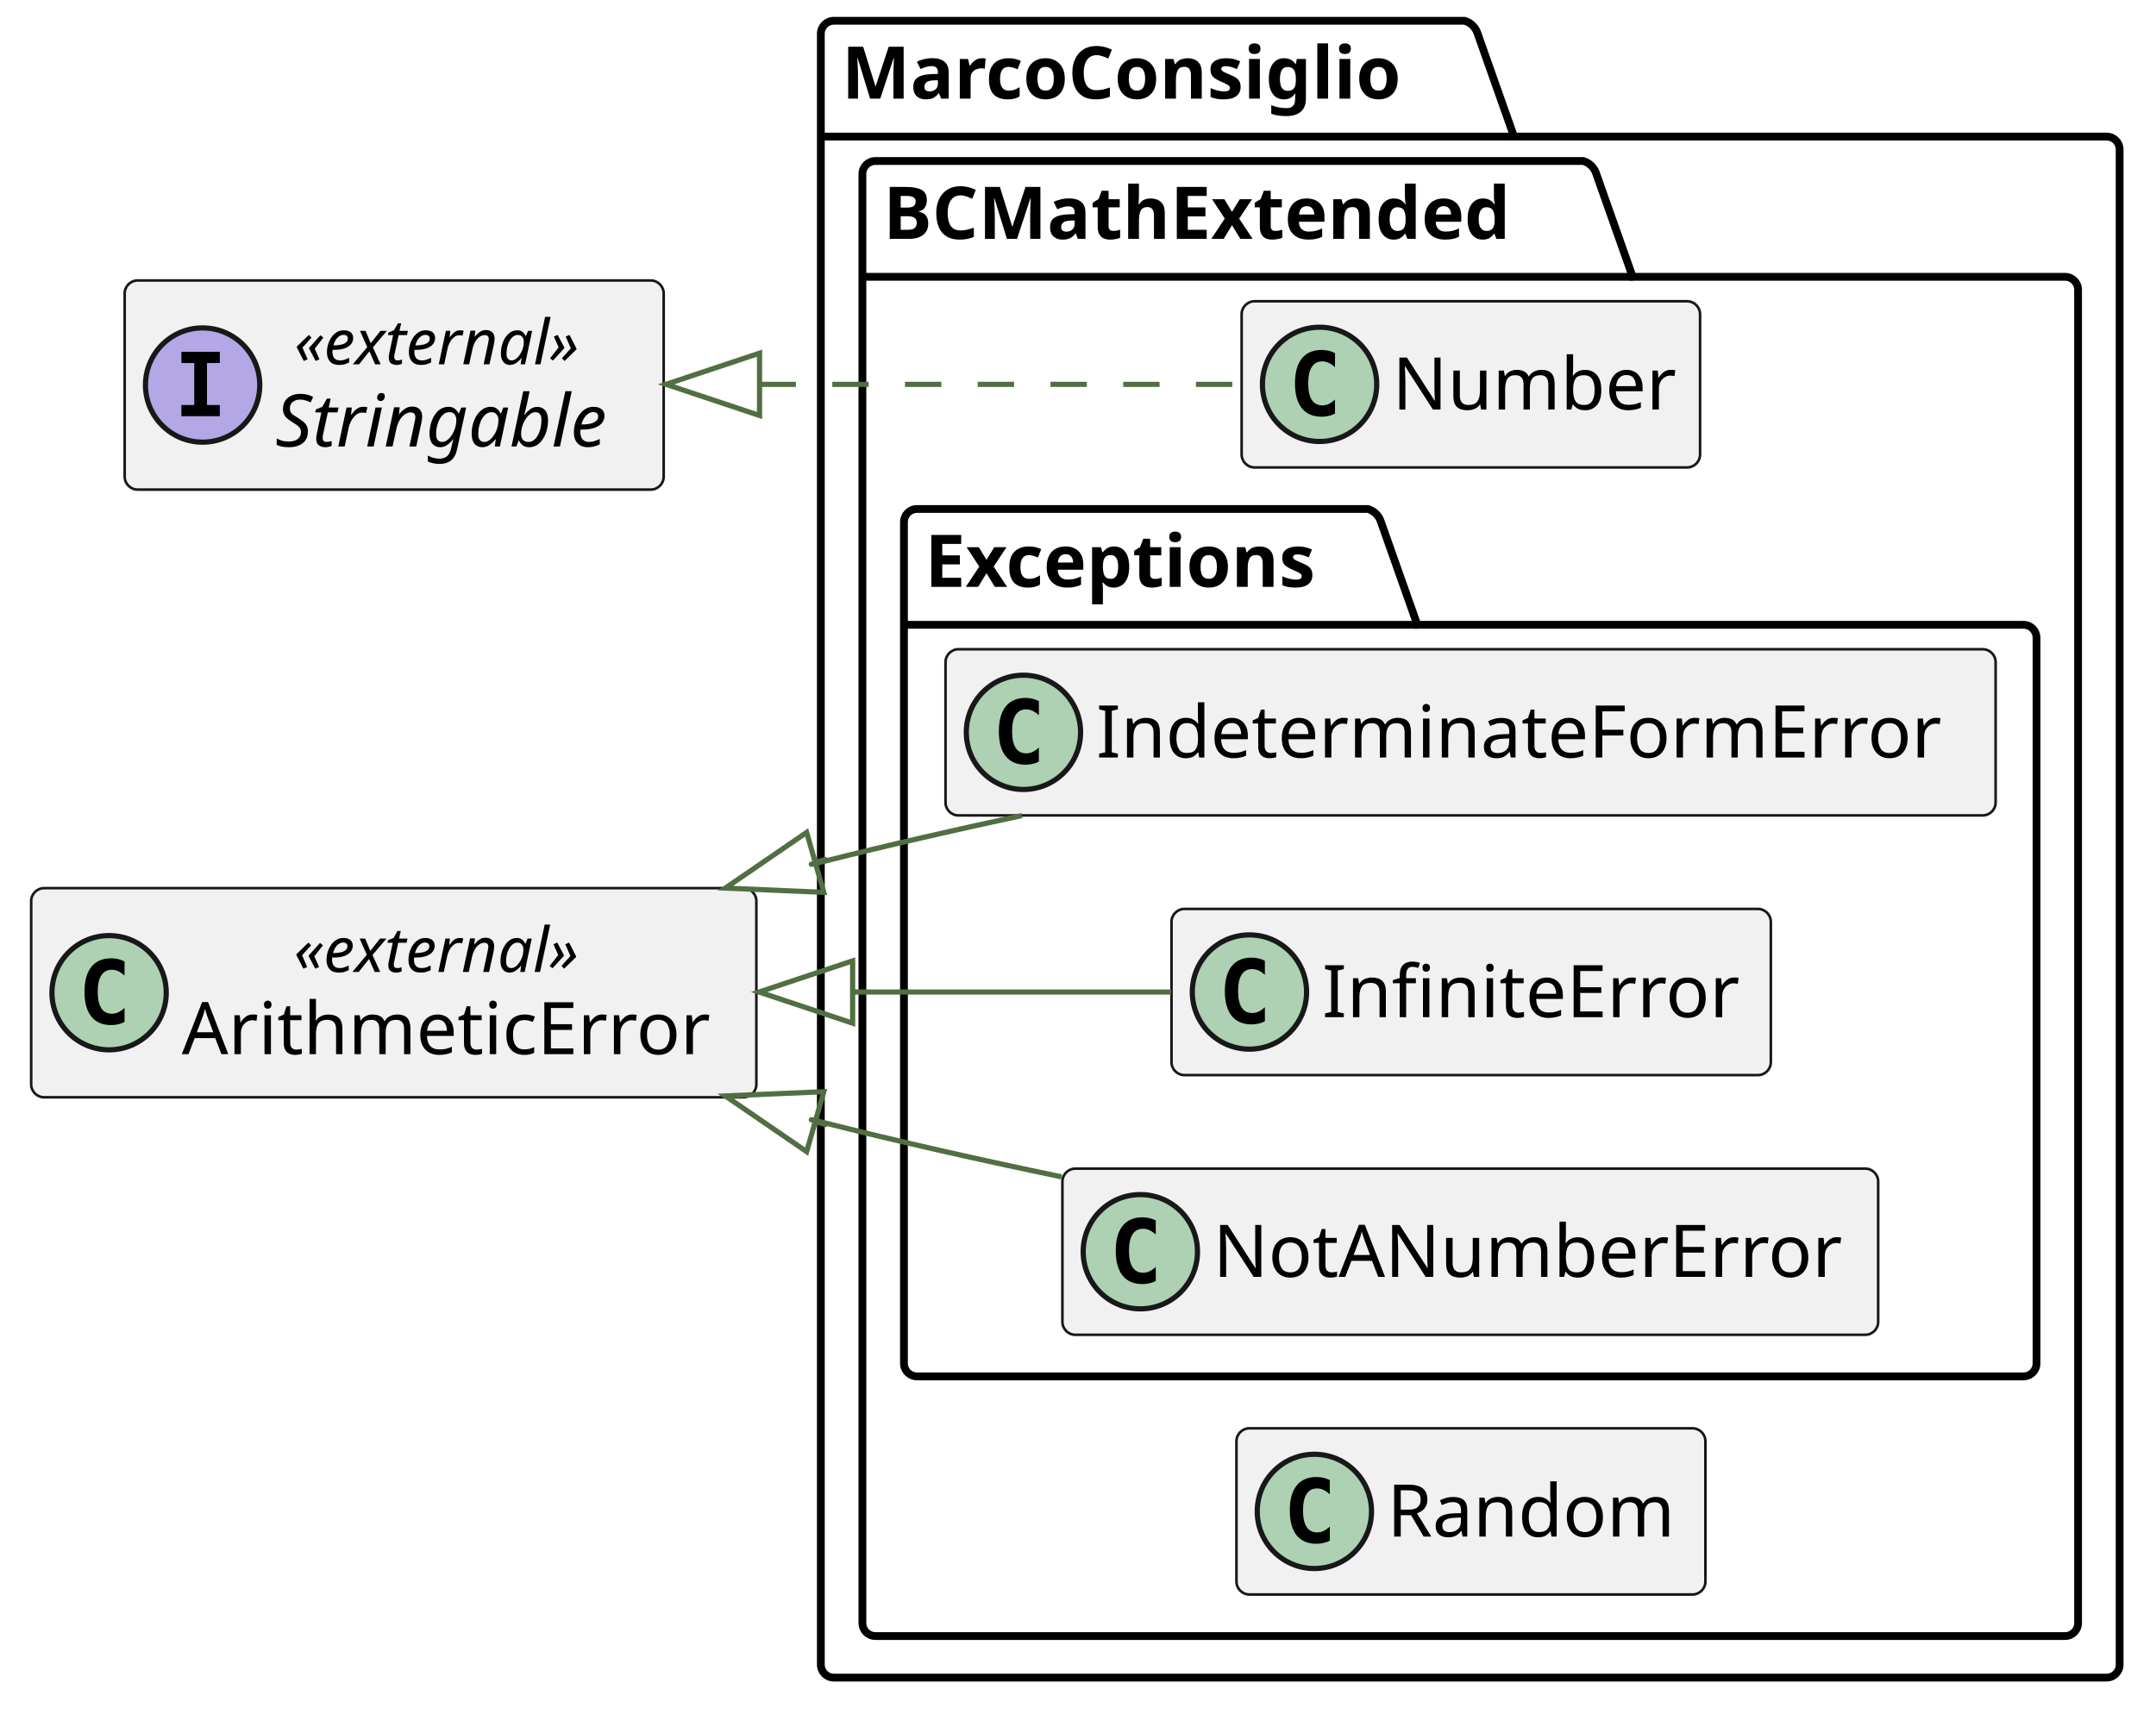
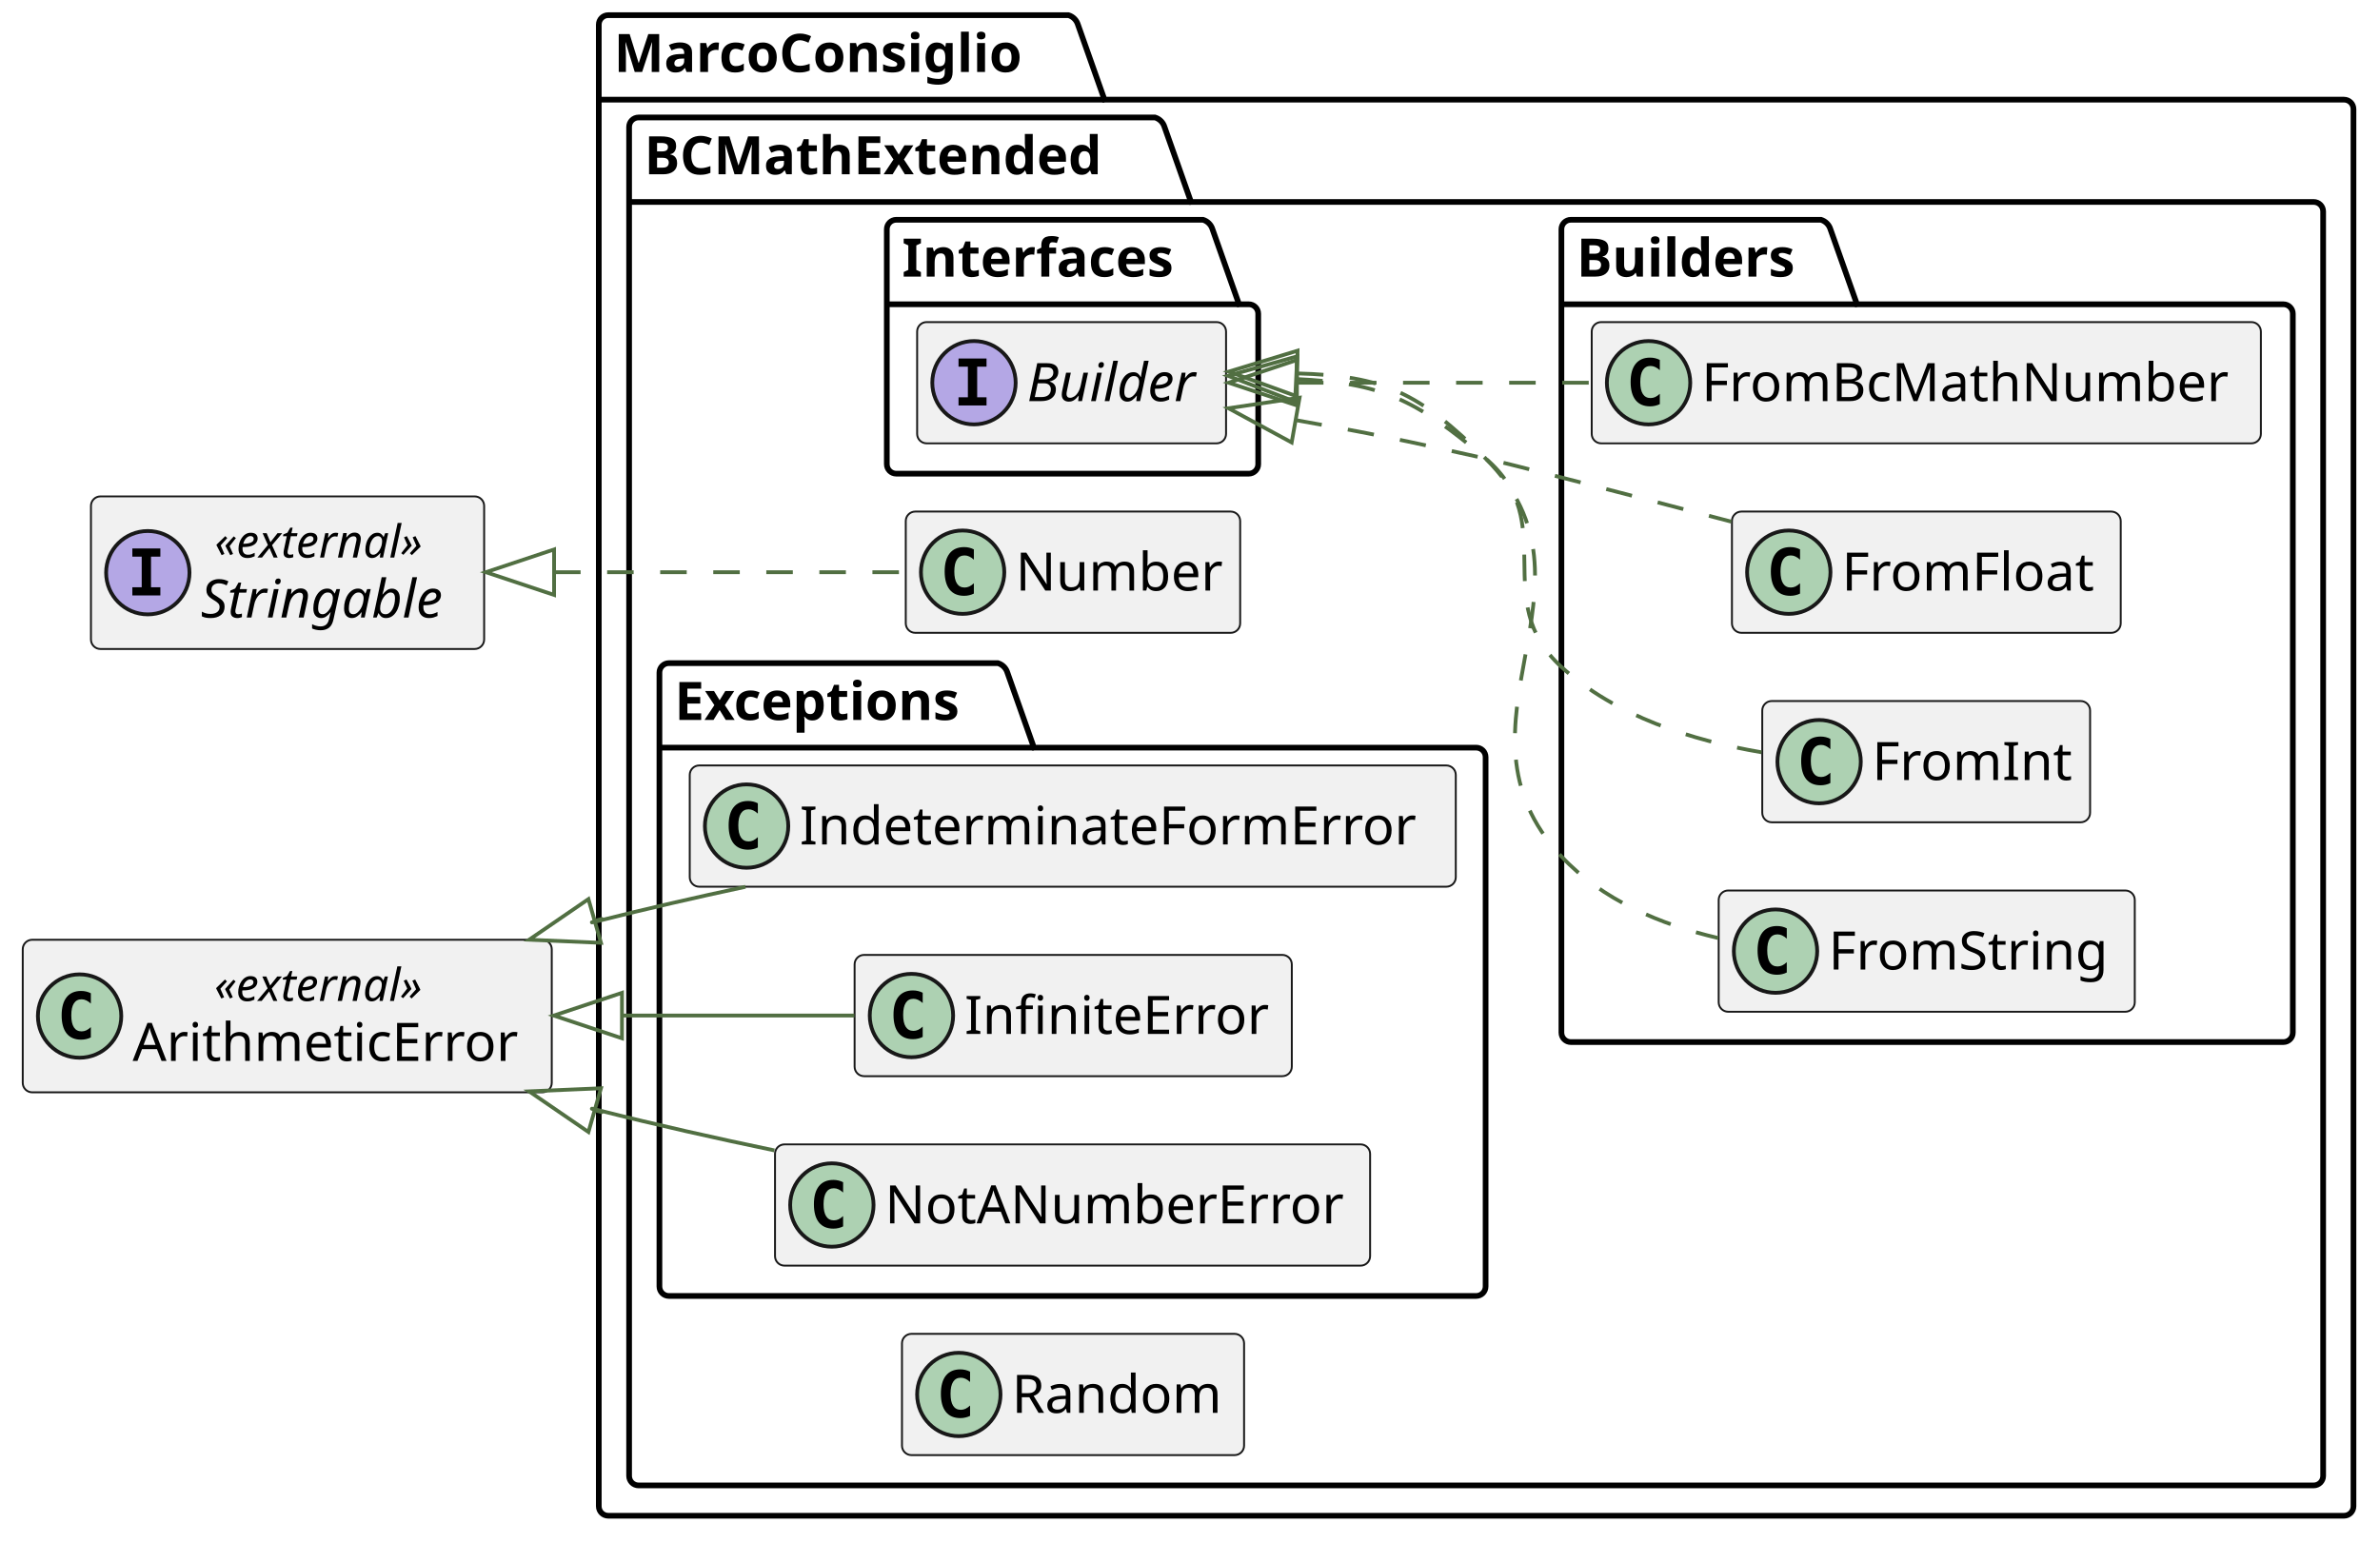
- <svg xmlns="http://www.w3.org/2000/svg" contentStyleType="text/css" data-diagram-type="CLASS" height="330px" preserveAspectRatio="none" style="width:415px;height:330px;background:#FFFFFF;" version="1.1" viewBox="0 0 415 330" width="415px" zoomAndPan="magnify">
+ <svg xmlns="http://www.w3.org/2000/svg" contentStyleType="text/css" data-diagram-type="CLASS" height="407px" preserveAspectRatio="none" style="width:628px;height:407px;background:#FFFFFF;" version="1.1" viewBox="0 0 628 407" width="628px" zoomAndPan="magnify">
  <defs />
  <g>
    <g class="cluster" data-entity="MarcoConsiglio" data-source-line="17" data-uid="ent0005" id="cluster_MarcoConsiglio">
-       <path d="M160.5,4 L281.929,4 A3.75,3.75 0 0 1 284.429,6.5 L291.429,26.297 L405.5,26.297 A2.5,2.5 0 0 1 408,28.797 L408,320.5 A2.5,2.5 0 0 1 405.5,323 L160.5,323 A2.5,2.5 0 0 1 158,320.5 L158,6.5 A2.5,2.5 0 0 1 160.5,4" fill="none" style="stroke:#000000;stroke-width:1.5;" />
+       <path d="M160.5,4 L281.929,4 A3.75,3.75 0 0 1 284.429,6.5 L291.429,26.297 L618.5,26.297 A2.5,2.5 0 0 1 621,28.797 L621,397.5 A2.5,2.5 0 0 1 618.5,400 L160.5,400 A2.5,2.5 0 0 1 158,397.5 L158,6.5 A2.5,2.5 0 0 1 160.5,4" fill="none" style="stroke:#000000;stroke-width:1.5;" />
      <line style="stroke:#000000;stroke-width:1.5;" x1="158" x2="291.429" y1="26.297" y2="26.297" />
      <text fill="#000000" font-family="sans-serif" font-size="14" font-weight="bold" lengthAdjust="spacing" textLength="120.429" x="162" y="18.995">MarcoConsiglio</text>
    </g>
    <g class="cluster" data-entity="BCMathExtended" data-source-line="16" data-uid="ent0003" id="cluster_BCMathExtended">
-       <path d="M168.5,31 L304.769,31 A3.75,3.75 0 0 1 307.269,33.5 L314.269,53.297 L397.5,53.297 A2.5,2.5 0 0 1 400,55.797 L400,312.5 A2.5,2.5 0 0 1 397.5,315 L168.5,315 A2.5,2.5 0 0 1 166,312.5 L166,33.5 A2.5,2.5 0 0 1 168.5,31" fill="none" style="stroke:#000000;stroke-width:1.5;" />
+       <path d="M168.5,31 L304.769,31 A3.75,3.75 0 0 1 307.269,33.5 L314.269,53.297 L610.5,53.297 A2.5,2.5 0 0 1 613,55.797 L613,389.5 A2.5,2.5 0 0 1 610.5,392 L168.5,392 A2.5,2.5 0 0 1 166,389.5 L166,33.5 A2.5,2.5 0 0 1 168.5,31" fill="none" style="stroke:#000000;stroke-width:1.5;" />
      <line style="stroke:#000000;stroke-width:1.5;" x1="166" x2="314.269" y1="53.297" y2="53.297" />
      <text fill="#000000" font-family="sans-serif" font-size="14" font-weight="bold" lengthAdjust="spacing" textLength="135.269" x="170" y="45.995">BCMathExtended</text>
    </g>
-     <g class="cluster" data-entity="Exceptions" data-source-line="26" data-uid="ent0009" id="cluster_Exceptions">
-       <path d="M176.5,98 L263.318,98 A3.75,3.75 0 0 1 265.818,100.5 L272.818,120.297 L389.5,120.297 A2.5,2.5 0 0 1 392,122.797 L392,262.5 A2.5,2.5 0 0 1 389.5,265 L176.5,265 A2.5,2.5 0 0 1 174,262.5 L174,100.5 A2.5,2.5 0 0 1 176.5,98" fill="none" style="stroke:#000000;stroke-width:1.5;" />
-       <line style="stroke:#000000;stroke-width:1.5;" x1="174" x2="272.818" y1="120.297" y2="120.297" />
-       <text fill="#000000" font-family="sans-serif" font-size="14" font-weight="bold" lengthAdjust="spacing" textLength="85.818" x="178" y="112.995">Exceptions</text>
+     <g class="cluster" data-entity="Interfaces" data-source-line="24" data-uid="ent0008" id="cluster_Interfaces">
+       <path d="M236.5,58 L317.433,58 A3.75,3.75 0 0 1 319.933,60.5 L326.933,80.297 L329.5,80.297 A2.5,2.5 0 0 1 332,82.797 L332,122.5 A2.5,2.5 0 0 1 329.5,125 L236.5,125 A2.5,2.5 0 0 1 234,122.5 L234,60.5 A2.5,2.5 0 0 1 236.5,58" fill="none" style="stroke:#000000;stroke-width:1.5;" />
+       <line style="stroke:#000000;stroke-width:1.5;" x1="234" x2="326.933" y1="80.297" y2="80.297" />
+       <text fill="#000000" font-family="sans-serif" font-size="14" font-weight="bold" lengthAdjust="spacing" textLength="79.933" x="238" y="72.995">Interfaces</text>
+     </g>
+     <g class="cluster" data-entity="Builders" data-source-line="28" data-uid="ent0010" id="cluster_Builders">
+       <path d="M414.5,58 L480.489,58 A3.75,3.75 0 0 1 482.989,60.5 L489.989,80.297 L602.5,80.297 A2.5,2.5 0 0 1 605,82.797 L605,272.5 A2.5,2.5 0 0 1 602.5,275 L414.5,275 A2.5,2.5 0 0 1 412,272.5 L412,60.5 A2.5,2.5 0 0 1 414.5,58" fill="none" style="stroke:#000000;stroke-width:1.5;" />
+       <line style="stroke:#000000;stroke-width:1.5;" x1="412" x2="489.989" y1="80.297" y2="80.297" />
+       <text fill="#000000" font-family="sans-serif" font-size="14" font-weight="bold" lengthAdjust="spacing" textLength="64.989" x="416" y="72.995">Builders</text>
+     </g>
+     <g class="cluster" data-entity="Exceptions" data-source-line="46" data-uid="ent0020" id="cluster_Exceptions">
+       <path d="M176.5,175 L263.318,175 A3.75,3.75 0 0 1 265.818,177.5 L272.818,197.297 L389.5,197.297 A2.5,2.5 0 0 1 392,199.797 L392,339.5 A2.5,2.5 0 0 1 389.5,342 L176.5,342 A2.5,2.5 0 0 1 174,339.5 L174,177.5 A2.5,2.5 0 0 1 176.5,175" fill="none" style="stroke:#000000;stroke-width:1.5;" />
+       <line style="stroke:#000000;stroke-width:1.5;" x1="174" x2="272.818" y1="197.297" y2="197.297" />
+       <text fill="#000000" font-family="sans-serif" font-size="14" font-weight="bold" lengthAdjust="spacing" textLength="85.818" x="178" y="189.995">Exceptions</text>
    </g>
    <g class="entity" data-entity="Stringable__class" data-source-line="14" data-uid="ent0002" id="entity_Stringable__class">
-       <rect fill="#F1F1F1" height="40.266" rx="2.5" ry="2.5" style="stroke:#181818;stroke-width:0.5;" width="103.75" x="24" y="54" />
-       <ellipse cx="39" cy="74.133" fill="#B4A7E5" rx="11" ry="11" style="stroke:#181818;stroke-width:1;" />
-       <path d="M34.922,69.898 L34.922,67.742 L42.312,67.742 L42.312,69.898 L39.844,69.898 L39.844,77.977 L42.312,77.977 L42.312,80.133 L34.922,80.133 L34.922,77.977 L37.391,77.977 L37.391,69.898 L34.922,69.898 Z " fill="#000000" />
-       <text fill="#000000" font-family="sans-serif" font-size="12" font-style="italic" lengthAdjust="spacing" textLength="64.482" x="56.634" y="70.139">«external»</text>
-       <text fill="#000000" font-family="sans-serif" font-size="14" font-style="italic" lengthAdjust="spacing" textLength="71.75" x="53" y="85.964">Stringable</text>
+       <rect fill="#F1F1F1" height="40.266" rx="2.5" ry="2.5" style="stroke:#181818;stroke-width:0.5;" width="103.75" x="24" y="131" />
+       <ellipse cx="39" cy="151.133" fill="#B4A7E5" rx="11" ry="11" style="stroke:#181818;stroke-width:1;" />
+       <path d="M34.922,146.898 L34.922,144.742 L42.312,144.742 L42.312,146.898 L39.844,146.898 L39.844,154.977 L42.312,154.977 L42.312,157.133 L34.922,157.133 L34.922,154.977 L37.391,154.977 L37.391,146.898 L34.922,146.898 Z " fill="#000000" />
+       <text fill="#000000" font-family="sans-serif" font-size="12" font-style="italic" lengthAdjust="spacing" textLength="64.482" x="56.634" y="147.139">«external»</text>
+       <text fill="#000000" font-family="sans-serif" font-size="14" font-style="italic" lengthAdjust="spacing" textLength="71.75" x="53" y="162.964">Stringable</text>
    </g>
-     <g class="entity" data-entity="ArithmeticError__class" data-source-line="24" data-uid="ent0008" id="entity_ArithmeticError__class">
-       <rect fill="#F1F1F1" height="40.266" rx="2.5" ry="2.5" style="stroke:#181818;stroke-width:0.5;" width="139.591" x="6" y="171" />
-       <ellipse cx="21" cy="191.133" fill="#ADD1B2" rx="11" ry="11" style="stroke:#181818;stroke-width:1;" />
-       <path d="M23.969,196.773 Q23.391,197.07 22.75,197.211 Q22.109,197.367 21.406,197.367 Q18.906,197.367 17.578,195.727 Q16.266,194.07 16.266,190.945 Q16.266,187.82 17.578,186.164 Q18.906,184.508 21.406,184.508 Q22.109,184.508 22.75,184.664 Q23.406,184.82 23.969,185.117 L23.969,187.836 Q23.344,187.258 22.75,186.992 Q22.156,186.711 21.531,186.711 Q20.188,186.711 19.5,187.789 Q18.812,188.852 18.812,190.945 Q18.812,193.039 19.5,194.117 Q20.188,195.18 21.531,195.18 Q22.156,195.18 22.75,194.914 Q23.344,194.633 23.969,194.055 L23.969,196.773 Z " fill="#000000" />
-       <text fill="#000000" font-family="sans-serif" font-size="12" font-style="italic" lengthAdjust="spacing" textLength="64.482" x="56.554" y="187.139">«external»</text>
-       <text fill="#000000" font-family="sans-serif" font-size="14" lengthAdjust="spacing" textLength="107.591" x="35" y="202.964">ArithmeticError</text>
+     <g class="entity" data-entity="ArithmeticError__class" data-source-line="44" data-uid="ent0019" id="entity_ArithmeticError__class">
+       <rect fill="#F1F1F1" height="40.266" rx="2.5" ry="2.5" style="stroke:#181818;stroke-width:0.5;" width="139.591" x="6" y="248" />
+       <ellipse cx="21" cy="268.133" fill="#ADD1B2" rx="11" ry="11" style="stroke:#181818;stroke-width:1;" />
+       <path d="M23.969,273.773 Q23.391,274.07 22.75,274.211 Q22.109,274.367 21.406,274.367 Q18.906,274.367 17.578,272.727 Q16.266,271.07 16.266,267.945 Q16.266,264.82 17.578,263.164 Q18.906,261.508 21.406,261.508 Q22.109,261.508 22.75,261.664 Q23.406,261.82 23.969,262.117 L23.969,264.836 Q23.344,264.258 22.75,263.992 Q22.156,263.711 21.531,263.711 Q20.188,263.711 19.5,264.789 Q18.812,265.852 18.812,267.945 Q18.812,270.039 19.5,271.117 Q20.188,272.18 21.531,272.18 Q22.156,272.18 22.75,271.914 Q23.344,271.633 23.969,271.055 L23.969,273.773 Z " fill="#000000" />
+       <text fill="#000000" font-family="sans-serif" font-size="12" font-style="italic" lengthAdjust="spacing" textLength="64.482" x="56.554" y="264.139">«external»</text>
+       <text fill="#000000" font-family="sans-serif" font-size="14" lengthAdjust="spacing" textLength="107.591" x="35" y="279.964">ArithmeticError</text>
    </g>
    <g class="entity" data-entity="Number__class" data-source-line="17" data-uid="ent0004" id="entity_Number__class">
-       <rect fill="#F1F1F1" height="32" rx="2.5" ry="2.5" style="stroke:#181818;stroke-width:0.5;" width="88.239" x="239" y="58" />
-       <ellipse cx="254" cy="74" fill="#ADD1B2" rx="11" ry="11" style="stroke:#181818;stroke-width:1;" />
-       <path d="M256.969,79.641 Q256.391,79.938 255.75,80.078 Q255.109,80.234 254.406,80.234 Q251.906,80.234 250.578,78.594 Q249.266,76.938 249.266,73.812 Q249.266,70.688 250.578,69.031 Q251.906,67.375 254.406,67.375 Q255.109,67.375 255.75,67.531 Q256.406,67.688 256.969,67.984 L256.969,70.703 Q256.344,70.125 255.75,69.859 Q255.156,69.578 254.531,69.578 Q253.188,69.578 252.5,70.656 Q251.812,71.719 251.812,73.812 Q251.812,75.906 252.5,76.984 Q253.188,78.047 254.531,78.047 Q255.156,78.047 255.75,77.781 Q256.344,77.5 256.969,76.922 L256.969,79.641 Z " fill="#000000" />
-       <text fill="#000000" font-family="sans-serif" font-size="14" lengthAdjust="spacing" textLength="56.239" x="268" y="78.847">Number</text>
+       <rect fill="#F1F1F1" height="32" rx="2.5" ry="2.5" style="stroke:#181818;stroke-width:0.5;" width="88.239" x="239" y="135" />
+       <ellipse cx="254" cy="151" fill="#ADD1B2" rx="11" ry="11" style="stroke:#181818;stroke-width:1;" />
+       <path d="M256.969,156.641 Q256.391,156.938 255.75,157.078 Q255.109,157.234 254.406,157.234 Q251.906,157.234 250.578,155.594 Q249.266,153.938 249.266,150.812 Q249.266,147.688 250.578,146.031 Q251.906,144.375 254.406,144.375 Q255.109,144.375 255.75,144.531 Q256.406,144.688 256.969,144.984 L256.969,147.703 Q256.344,147.125 255.75,146.859 Q255.156,146.578 254.531,146.578 Q253.188,146.578 252.5,147.656 Q251.812,148.719 251.812,150.812 Q251.812,152.906 252.5,153.984 Q253.188,155.047 254.531,155.047 Q255.156,155.047 255.75,154.781 Q256.344,154.5 256.969,153.922 L256.969,156.641 Z " fill="#000000" />
+       <text fill="#000000" font-family="sans-serif" font-size="14" lengthAdjust="spacing" textLength="56.239" x="268" y="155.847">Number</text>
    </g>
    <g class="entity" data-entity="Random__class" data-source-line="21" data-uid="ent0007" id="entity_Random__class">
-       <rect fill="#F1F1F1" height="32" rx="2.5" ry="2.5" style="stroke:#181818;stroke-width:0.5;" width="90.269" x="238" y="275" />
-       <ellipse cx="253" cy="291" fill="#ADD1B2" rx="11" ry="11" style="stroke:#181818;stroke-width:1;" />
-       <path d="M255.969,296.641 Q255.391,296.938 254.75,297.078 Q254.109,297.234 253.406,297.234 Q250.906,297.234 249.578,295.594 Q248.266,293.938 248.266,290.812 Q248.266,287.688 249.578,286.031 Q250.906,284.375 253.406,284.375 Q254.109,284.375 254.75,284.531 Q255.406,284.688 255.969,284.984 L255.969,287.703 Q255.344,287.125 254.75,286.859 Q254.156,286.578 253.531,286.578 Q252.188,286.578 251.5,287.656 Q250.812,288.719 250.812,290.812 Q250.812,292.906 251.5,293.984 Q252.188,295.047 253.531,295.047 Q254.156,295.047 254.75,294.781 Q255.344,294.5 255.969,293.922 L255.969,296.641 Z " fill="#000000" />
-       <text fill="#000000" font-family="sans-serif" font-size="14" lengthAdjust="spacing" textLength="58.27" x="267" y="295.847">Random</text>
+       <rect fill="#F1F1F1" height="32" rx="2.5" ry="2.5" style="stroke:#181818;stroke-width:0.5;" width="90.269" x="238" y="352" />
+       <ellipse cx="253" cy="368" fill="#ADD1B2" rx="11" ry="11" style="stroke:#181818;stroke-width:1;" />
+       <path d="M255.969,373.641 Q255.391,373.938 254.75,374.078 Q254.109,374.234 253.406,374.234 Q250.906,374.234 249.578,372.594 Q248.266,370.938 248.266,367.812 Q248.266,364.688 249.578,363.031 Q250.906,361.375 253.406,361.375 Q254.109,361.375 254.75,361.531 Q255.406,361.688 255.969,361.984 L255.969,364.703 Q255.344,364.125 254.75,363.859 Q254.156,363.578 253.531,363.578 Q252.188,363.578 251.5,364.656 Q250.812,365.719 250.812,367.812 Q250.812,369.906 251.5,370.984 Q252.188,372.047 253.531,372.047 Q254.156,372.047 254.75,371.781 Q255.344,371.5 255.969,370.922 L255.969,373.641 Z " fill="#000000" />
+       <text fill="#000000" font-family="sans-serif" font-size="14" lengthAdjust="spacing" textLength="58.27" x="267" y="372.847">Random</text>
    </g>
-     <g class="entity" data-entity="IndeterminateFormError__class" data-source-line="27" data-uid="ent0010" id="entity_IndeterminateFormError__class">
-       <rect fill="#F1F1F1" height="32" rx="2.5" ry="2.5" style="stroke:#181818;stroke-width:0.5;" width="202.133" x="182" y="125" />
-       <ellipse cx="197" cy="141" fill="#ADD1B2" rx="11" ry="11" style="stroke:#181818;stroke-width:1;" />
-       <path d="M199.969,146.641 Q199.391,146.938 198.75,147.078 Q198.109,147.234 197.406,147.234 Q194.906,147.234 193.578,145.594 Q192.266,143.938 192.266,140.812 Q192.266,137.688 193.578,136.031 Q194.906,134.375 197.406,134.375 Q198.109,134.375 198.75,134.531 Q199.406,134.688 199.969,134.984 L199.969,137.703 Q199.344,137.125 198.75,136.859 Q198.156,136.578 197.531,136.578 Q196.188,136.578 195.5,137.656 Q194.812,138.719 194.812,140.812 Q194.812,142.906 195.5,143.984 Q196.188,145.047 197.531,145.047 Q198.156,145.047 198.75,144.781 Q199.344,144.5 199.969,143.922 L199.969,146.641 Z " fill="#000000" />
-       <text fill="#000000" font-family="sans-serif" font-size="14" lengthAdjust="spacing" textLength="170.133" x="211" y="145.847">IndeterminateFormError</text>
+     <g class="entity" data-entity="Builder__interface" data-source-line="25" data-uid="ent0009" id="entity_Builder__interface">
+       <rect fill="#F1F1F1" height="32" rx="2.5" ry="2.5" style="stroke:#181818;stroke-width:0.5;" width="81.513" x="242" y="85" />
+       <ellipse cx="257" cy="101" fill="#B4A7E5" rx="11" ry="11" style="stroke:#181818;stroke-width:1;" />
+       <path d="M252.922,96.766 L252.922,94.609 L260.312,94.609 L260.312,96.766 L257.844,96.766 L257.844,104.844 L260.312,104.844 L260.312,107 L252.922,107 L252.922,104.844 L255.391,104.844 L255.391,96.766 L252.922,96.766 Z " fill="#000000" />
+       <text fill="#000000" font-family="sans-serif" font-size="14" font-style="italic" lengthAdjust="spacing" textLength="49.513" x="271" y="105.847">Builder</text>
    </g>
-     <g class="entity" data-entity="InfiniteError__class" data-source-line="31" data-uid="ent0012" id="entity_InfiniteError__class">
-       <rect fill="#F1F1F1" height="32" rx="2.5" ry="2.5" style="stroke:#181818;stroke-width:0.5;" width="115.364" x="225.5" y="175" />
-       <ellipse cx="240.5" cy="191" fill="#ADD1B2" rx="11" ry="11" style="stroke:#181818;stroke-width:1;" />
-       <path d="M243.469,196.641 Q242.891,196.938 242.25,197.078 Q241.609,197.234 240.906,197.234 Q238.406,197.234 237.078,195.594 Q235.766,193.938 235.766,190.812 Q235.766,187.688 237.078,186.031 Q238.406,184.375 240.906,184.375 Q241.609,184.375 242.25,184.531 Q242.906,184.688 243.469,184.984 L243.469,187.703 Q242.844,187.125 242.25,186.859 Q241.656,186.578 241.031,186.578 Q239.688,186.578 239,187.656 Q238.312,188.719 238.312,190.812 Q238.312,192.906 239,193.984 Q239.688,195.047 241.031,195.047 Q241.656,195.047 242.25,194.781 Q242.844,194.5 243.469,193.922 L243.469,196.641 Z " fill="#000000" />
-       <text fill="#000000" font-family="sans-serif" font-size="14" lengthAdjust="spacing" textLength="83.364" x="254.5" y="195.847">InfiniteError</text>
+     <g class="entity" data-entity="FromBcMathNumber__class" data-source-line="29" data-uid="ent0011" id="entity_FromBcMathNumber__class">
+       <rect fill="#F1F1F1" height="32" rx="2.5" ry="2.5" style="stroke:#181818;stroke-width:0.5;" width="176.573" x="420" y="85" />
+       <ellipse cx="435" cy="101" fill="#ADD1B2" rx="11" ry="11" style="stroke:#181818;stroke-width:1;" />
+       <path d="M437.969,106.641 Q437.391,106.938 436.75,107.078 Q436.109,107.234 435.406,107.234 Q432.906,107.234 431.578,105.594 Q430.266,103.938 430.266,100.812 Q430.266,97.688 431.578,96.031 Q432.906,94.375 435.406,94.375 Q436.109,94.375 436.75,94.531 Q437.406,94.688 437.969,94.984 L437.969,97.703 Q437.344,97.125 436.75,96.859 Q436.156,96.578 435.531,96.578 Q434.188,96.578 433.5,97.656 Q432.812,98.719 432.812,100.812 Q432.812,102.906 433.5,103.984 Q434.188,105.047 435.531,105.047 Q436.156,105.047 436.75,104.781 Q437.344,104.5 437.969,103.922 L437.969,106.641 Z " fill="#000000" />
+       <text fill="#000000" font-family="sans-serif" font-size="14" lengthAdjust="spacing" textLength="144.573" x="449" y="105.847">FromBcMathNumber</text>
    </g>
-     <g class="entity" data-entity="NotANumberError__class" data-source-line="35" data-uid="ent0014" id="entity_NotANumberError__class">
-       <rect fill="#F1F1F1" height="32" rx="2.5" ry="2.5" style="stroke:#181818;stroke-width:0.5;" width="157.023" x="204.5" y="225" />
-       <ellipse cx="219.5" cy="241" fill="#ADD1B2" rx="11" ry="11" style="stroke:#181818;stroke-width:1;" />
-       <path d="M222.469,246.641 Q221.891,246.938 221.25,247.078 Q220.609,247.234 219.906,247.234 Q217.406,247.234 216.078,245.594 Q214.766,243.938 214.766,240.812 Q214.766,237.688 216.078,236.031 Q217.406,234.375 219.906,234.375 Q220.609,234.375 221.25,234.531 Q221.906,234.688 222.469,234.984 L222.469,237.703 Q221.844,237.125 221.25,236.859 Q220.656,236.578 220.031,236.578 Q218.688,236.578 218,237.656 Q217.312,238.719 217.312,240.812 Q217.312,242.906 218,243.984 Q218.688,245.047 220.031,245.047 Q220.656,245.047 221.25,244.781 Q221.844,244.5 222.469,243.922 L222.469,246.641 Z " fill="#000000" />
-       <text fill="#000000" font-family="sans-serif" font-size="14" lengthAdjust="spacing" textLength="125.022" x="233.5" y="245.847">NotANumberError</text>
+     <g class="entity" data-entity="FromFloat__class" data-source-line="33" data-uid="ent0013" id="entity_FromFloat__class">
+       <rect fill="#F1F1F1" height="32" rx="2.5" ry="2.5" style="stroke:#181818;stroke-width:0.5;" width="102.588" x="457" y="135" />
+       <ellipse cx="472" cy="151" fill="#ADD1B2" rx="11" ry="11" style="stroke:#181818;stroke-width:1;" />
+       <path d="M474.969,156.641 Q474.391,156.938 473.75,157.078 Q473.109,157.234 472.406,157.234 Q469.906,157.234 468.578,155.594 Q467.266,153.938 467.266,150.812 Q467.266,147.688 468.578,146.031 Q469.906,144.375 472.406,144.375 Q473.109,144.375 473.75,144.531 Q474.406,144.688 474.969,144.984 L474.969,147.703 Q474.344,147.125 473.75,146.859 Q473.156,146.578 472.531,146.578 Q471.188,146.578 470.5,147.656 Q469.812,148.719 469.812,150.812 Q469.812,152.906 470.5,153.984 Q471.188,155.047 472.531,155.047 Q473.156,155.047 473.75,154.781 Q474.344,154.5 474.969,153.922 L474.969,156.641 Z " fill="#000000" />
+       <text fill="#000000" font-family="sans-serif" font-size="14" lengthAdjust="spacing" textLength="70.588" x="486" y="155.847">FromFloat</text>
+     </g>
+     <g class="entity" data-entity="FromInt__class" data-source-line="37" data-uid="ent0015" id="entity_FromInt__class">
+       <rect fill="#F1F1F1" height="32" rx="2.5" ry="2.5" style="stroke:#181818;stroke-width:0.5;" width="86.503" x="465" y="185" />
+       <ellipse cx="480" cy="201" fill="#ADD1B2" rx="11" ry="11" style="stroke:#181818;stroke-width:1;" />
+       <path d="M482.969,206.641 Q482.391,206.938 481.75,207.078 Q481.109,207.234 480.406,207.234 Q477.906,207.234 476.578,205.594 Q475.266,203.938 475.266,200.812 Q475.266,197.688 476.578,196.031 Q477.906,194.375 480.406,194.375 Q481.109,194.375 481.75,194.531 Q482.406,194.688 482.969,194.984 L482.969,197.703 Q482.344,197.125 481.75,196.859 Q481.156,196.578 480.531,196.578 Q479.188,196.578 478.5,197.656 Q477.812,198.719 477.812,200.812 Q477.812,202.906 478.5,203.984 Q479.188,205.047 480.531,205.047 Q481.156,205.047 481.75,204.781 Q482.344,204.5 482.969,203.922 L482.969,206.641 Z " fill="#000000" />
+       <text fill="#000000" font-family="sans-serif" font-size="14" lengthAdjust="spacing" textLength="54.503" x="494" y="205.847">FromInt</text>
+     </g>
+     <g class="entity" data-entity="FromString__class" data-source-line="41" data-uid="ent0017" id="entity_FromString__class">
+       <rect fill="#F1F1F1" height="32" rx="2.5" ry="2.5" style="stroke:#181818;stroke-width:0.5;" width="109.793" x="453.5" y="235" />
+       <ellipse cx="468.5" cy="251" fill="#ADD1B2" rx="11" ry="11" style="stroke:#181818;stroke-width:1;" />
+       <path d="M471.469,256.641 Q470.891,256.938 470.25,257.078 Q469.609,257.234 468.906,257.234 Q466.406,257.234 465.078,255.594 Q463.766,253.938 463.766,250.812 Q463.766,247.688 465.078,246.031 Q466.406,244.375 468.906,244.375 Q469.609,244.375 470.25,244.531 Q470.906,244.688 471.469,244.984 L471.469,247.703 Q470.844,247.125 470.25,246.859 Q469.656,246.578 469.031,246.578 Q467.688,246.578 467,247.656 Q466.312,248.719 466.312,250.812 Q466.312,252.906 467,253.984 Q467.688,255.047 469.031,255.047 Q469.656,255.047 470.25,254.781 Q470.844,254.5 471.469,253.922 L471.469,256.641 Z " fill="#000000" />
+       <text fill="#000000" font-family="sans-serif" font-size="14" lengthAdjust="spacing" textLength="77.793" x="482.5" y="255.847">FromString</text>
+     </g>
+     <g class="entity" data-entity="IndeterminateFormError__class" data-source-line="47" data-uid="ent0021" id="entity_IndeterminateFormError__class">
+       <rect fill="#F1F1F1" height="32" rx="2.5" ry="2.5" style="stroke:#181818;stroke-width:0.5;" width="202.133" x="182" y="202" />
+       <ellipse cx="197" cy="218" fill="#ADD1B2" rx="11" ry="11" style="stroke:#181818;stroke-width:1;" />
+       <path d="M199.969,223.641 Q199.391,223.938 198.75,224.078 Q198.109,224.234 197.406,224.234 Q194.906,224.234 193.578,222.594 Q192.266,220.938 192.266,217.812 Q192.266,214.688 193.578,213.031 Q194.906,211.375 197.406,211.375 Q198.109,211.375 198.75,211.531 Q199.406,211.688 199.969,211.984 L199.969,214.703 Q199.344,214.125 198.75,213.859 Q198.156,213.578 197.531,213.578 Q196.188,213.578 195.5,214.656 Q194.812,215.719 194.812,217.812 Q194.812,219.906 195.5,220.984 Q196.188,222.047 197.531,222.047 Q198.156,222.047 198.75,221.781 Q199.344,221.5 199.969,220.922 L199.969,223.641 Z " fill="#000000" />
+       <text fill="#000000" font-family="sans-serif" font-size="14" lengthAdjust="spacing" textLength="170.133" x="211" y="222.847">IndeterminateFormError</text>
+     </g>
+     <g class="entity" data-entity="InfiniteError__class" data-source-line="51" data-uid="ent0023" id="entity_InfiniteError__class">
+       <rect fill="#F1F1F1" height="32" rx="2.5" ry="2.5" style="stroke:#181818;stroke-width:0.5;" width="115.364" x="225.5" y="252" />
+       <ellipse cx="240.5" cy="268" fill="#ADD1B2" rx="11" ry="11" style="stroke:#181818;stroke-width:1;" />
+       <path d="M243.469,273.641 Q242.891,273.938 242.25,274.078 Q241.609,274.234 240.906,274.234 Q238.406,274.234 237.078,272.594 Q235.766,270.938 235.766,267.812 Q235.766,264.688 237.078,263.031 Q238.406,261.375 240.906,261.375 Q241.609,261.375 242.25,261.531 Q242.906,261.688 243.469,261.984 L243.469,264.703 Q242.844,264.125 242.25,263.859 Q241.656,263.578 241.031,263.578 Q239.688,263.578 239,264.656 Q238.312,265.719 238.312,267.812 Q238.312,269.906 239,270.984 Q239.688,272.047 241.031,272.047 Q241.656,272.047 242.25,271.781 Q242.844,271.5 243.469,270.922 L243.469,273.641 Z " fill="#000000" />
+       <text fill="#000000" font-family="sans-serif" font-size="14" lengthAdjust="spacing" textLength="83.364" x="254.5" y="272.847">InfiniteError</text>
+     </g>
+     <g class="entity" data-entity="NotANumberError__class" data-source-line="55" data-uid="ent0025" id="entity_NotANumberError__class">
+       <rect fill="#F1F1F1" height="32" rx="2.5" ry="2.5" style="stroke:#181818;stroke-width:0.5;" width="157.023" x="204.5" y="302" />
+       <ellipse cx="219.5" cy="318" fill="#ADD1B2" rx="11" ry="11" style="stroke:#181818;stroke-width:1;" />
+       <path d="M222.469,323.641 Q221.891,323.938 221.25,324.078 Q220.609,324.234 219.906,324.234 Q217.406,324.234 216.078,322.594 Q214.766,320.938 214.766,317.812 Q214.766,314.688 216.078,313.031 Q217.406,311.375 219.906,311.375 Q220.609,311.375 221.25,311.531 Q221.906,311.688 222.469,311.984 L222.469,314.703 Q221.844,314.125 221.25,313.859 Q220.656,313.578 220.031,313.578 Q218.688,313.578 218,314.656 Q217.312,315.719 217.312,317.812 Q217.312,319.906 218,320.984 Q218.688,322.047 220.031,322.047 Q220.656,322.047 221.25,321.781 Q221.844,321.5 222.469,320.922 L222.469,323.641 Z " fill="#000000" />
+       <text fill="#000000" font-family="sans-serif" font-size="14" lengthAdjust="spacing" textLength="125.022" x="233.5" y="322.847">NotANumberError</text>
    </g>
    <g class="link" data-entity-1="Stringable__class" data-entity-2="Number__class" data-uid="lnk6" id="link_Stringable__class_Number__class">
-       <polygon fill="none" points="128.201,74,146.201,80,146.201,68,128.201,74" style="stroke:#516F42;stroke-width:1;" />
-       <path d="M146.201,74 C180.238,74 206.441,74 238.72,74" fill="none" style="stroke:#516F42;stroke-width:1;stroke-dasharray:7,7;" />
+       <polygon fill="none" points="128.201,151,146.201,157,146.201,145,128.201,151" style="stroke:#516F42;stroke-width:1;" />
+       <path d="M146.201,151 C180.238,151 206.441,151 238.72,151" fill="none" style="stroke:#516F42;stroke-width:1;stroke-dasharray:7,7;" />
    </g>
-     <g class="link" data-entity-1="ArithmeticError__class" data-entity-2="IndeterminateFormError__class" data-uid="lnk11" id="link_ArithmeticError__class_IndeterminateFormError__class">
-       <polygon fill="none" points="139.617,170.993,158.573,171.806,155.269,160.27,139.617,170.993" style="stroke:#516F42;stroke-width:1;" />
-       <path d="M156.921,166.038 C163.109,164.266 152.01,167.524 158,166 C170.45,162.832 183.686,159.806 196.697,157.024" fill="none" style="stroke:#516F42;stroke-width:1;" />
+     <g class="link" data-entity-1="Builder__interface" data-entity-2="FromBcMathNumber__class" data-uid="lnk12" id="link_Builder__interface_FromBcMathNumber__class">
+       <polygon fill="none" points="324.215,101,342.215,107,342.215,95,324.215,101" style="stroke:#516F42;stroke-width:1;" />
+       <path d="M342.215,101 C368.859,101 386.862,101 419.906,101" fill="none" style="stroke:#516F42;stroke-width:1;stroke-dasharray:7,7;" />
    </g>
-     <g class="link" data-entity-1="ArithmeticError__class" data-entity-2="InfiniteError__class" data-uid="lnk13" id="link_ArithmeticError__class_InfiniteError__class">
-       <polygon fill="none" points="146.118,191,164.118,197,164.118,185,146.118,191" style="stroke:#516F42;stroke-width:1;" />
-       <path d="M164.118,191 C189.923,191 200.896,191 225.439,191" fill="none" style="stroke:#516F42;stroke-width:1;" />
+     <g class="link" data-entity-1="Builder__interface" data-entity-2="FromFloat__class" data-uid="lnk14" id="link_Builder__interface_FromFloat__class">
+       <polygon fill="none" points="324.143,107.734,340.827,116.771,342.912,104.953,324.143,107.734" style="stroke:#516F42;stroke-width:1;" />
+       <path d="M341.869,110.862 C362.262,114.46 369.662,116.037 392,121 C398.649,122.477 428.943,130.352 456.836,137.663" fill="none" style="stroke:#516F42;stroke-width:1;stroke-dasharray:7,7;" />
    </g>
-     <g class="link" data-entity-1="ArithmeticError__class" data-entity-2="NotANumberError__class" data-uid="lnk15" id="link_ArithmeticError__class_NotANumberError__class">
-       <polygon fill="none" points="139.617,211.007,155.269,221.73,158.573,210.194,139.617,211.007" style="stroke:#516F42;stroke-width:1;" />
-       <path d="M156.921,215.962 C163.109,217.734 152.01,214.476 158,216 C172.898,219.791 188.92,223.377 204.337,226.589" fill="none" style="stroke:#516F42;stroke-width:1;" />
+     <g class="link" data-entity-1="Builder__interface" data-entity-2="FromInt__class" data-uid="lnk16" id="link_Builder__interface_FromInt__class">
+       <polygon fill="none" points="324.029,99.171,341.726,106.015,342.293,94.028,324.029,99.171" style="stroke:#516F42;stroke-width:1;" />
+       <path d="M342.009,100.022 C364.352,101.079 373.372,105.228 392,121 C411.851,137.807 392.775,158.48 412,176 C426.314,189.045 446.599,195.444 464.794,198.524" fill="none" style="stroke:#516F42;stroke-width:1;stroke-dasharray:7,7;" />
+     </g>
+     <g class="link" data-entity-1="Builder__interface" data-entity-2="FromString__class" data-uid="lnk18" id="link_Builder__interface_FromString__class">
+       <polygon fill="none" points="324.227,98.066,342.062,104.54,342.38,92.544,324.227,98.066" style="stroke:#516F42;stroke-width:1;" />
+       <path d="M342.221,98.542 C365.056,99.145 374.494,103.583 392,121 C425.677,154.506 379.567,191.289 412,226 C422.765,237.521 438.126,243.99 453.39,247.55" fill="none" style="stroke:#516F42;stroke-width:1;stroke-dasharray:7,7;" />
+     </g>
+     <g class="link" data-entity-1="ArithmeticError__class" data-entity-2="IndeterminateFormError__class" data-uid="lnk22" id="link_ArithmeticError__class_IndeterminateFormError__class">
+       <polygon fill="none" points="139.617,247.993,158.573,248.806,155.269,237.27,139.617,247.993" style="stroke:#516F42;stroke-width:1;" />
+       <path d="M156.921,243.038 C163.109,241.266 152.01,244.524 158,243 C170.45,239.832 183.686,236.806 196.697,234.024" fill="none" style="stroke:#516F42;stroke-width:1;" />
+     </g>
+     <g class="link" data-entity-1="ArithmeticError__class" data-entity-2="InfiniteError__class" data-uid="lnk24" id="link_ArithmeticError__class_InfiniteError__class">
+       <polygon fill="none" points="146.118,268,164.118,274,164.118,262,146.118,268" style="stroke:#516F42;stroke-width:1;" />
+       <path d="M164.118,268 C189.923,268 200.896,268 225.439,268" fill="none" style="stroke:#516F42;stroke-width:1;" />
+     </g>
+     <g class="link" data-entity-1="ArithmeticError__class" data-entity-2="NotANumberError__class" data-uid="lnk26" id="link_ArithmeticError__class_NotANumberError__class">
+       <polygon fill="none" points="139.617,288.007,155.269,298.73,158.573,287.194,139.617,288.007" style="stroke:#516F42;stroke-width:1;" />
+       <path d="M156.921,292.962 C163.109,294.734 152.01,291.476 158,293 C172.898,296.791 188.92,300.377 204.337,303.589" fill="none" style="stroke:#516F42;stroke-width:1;" />
    </g>
  </g>
</svg>
